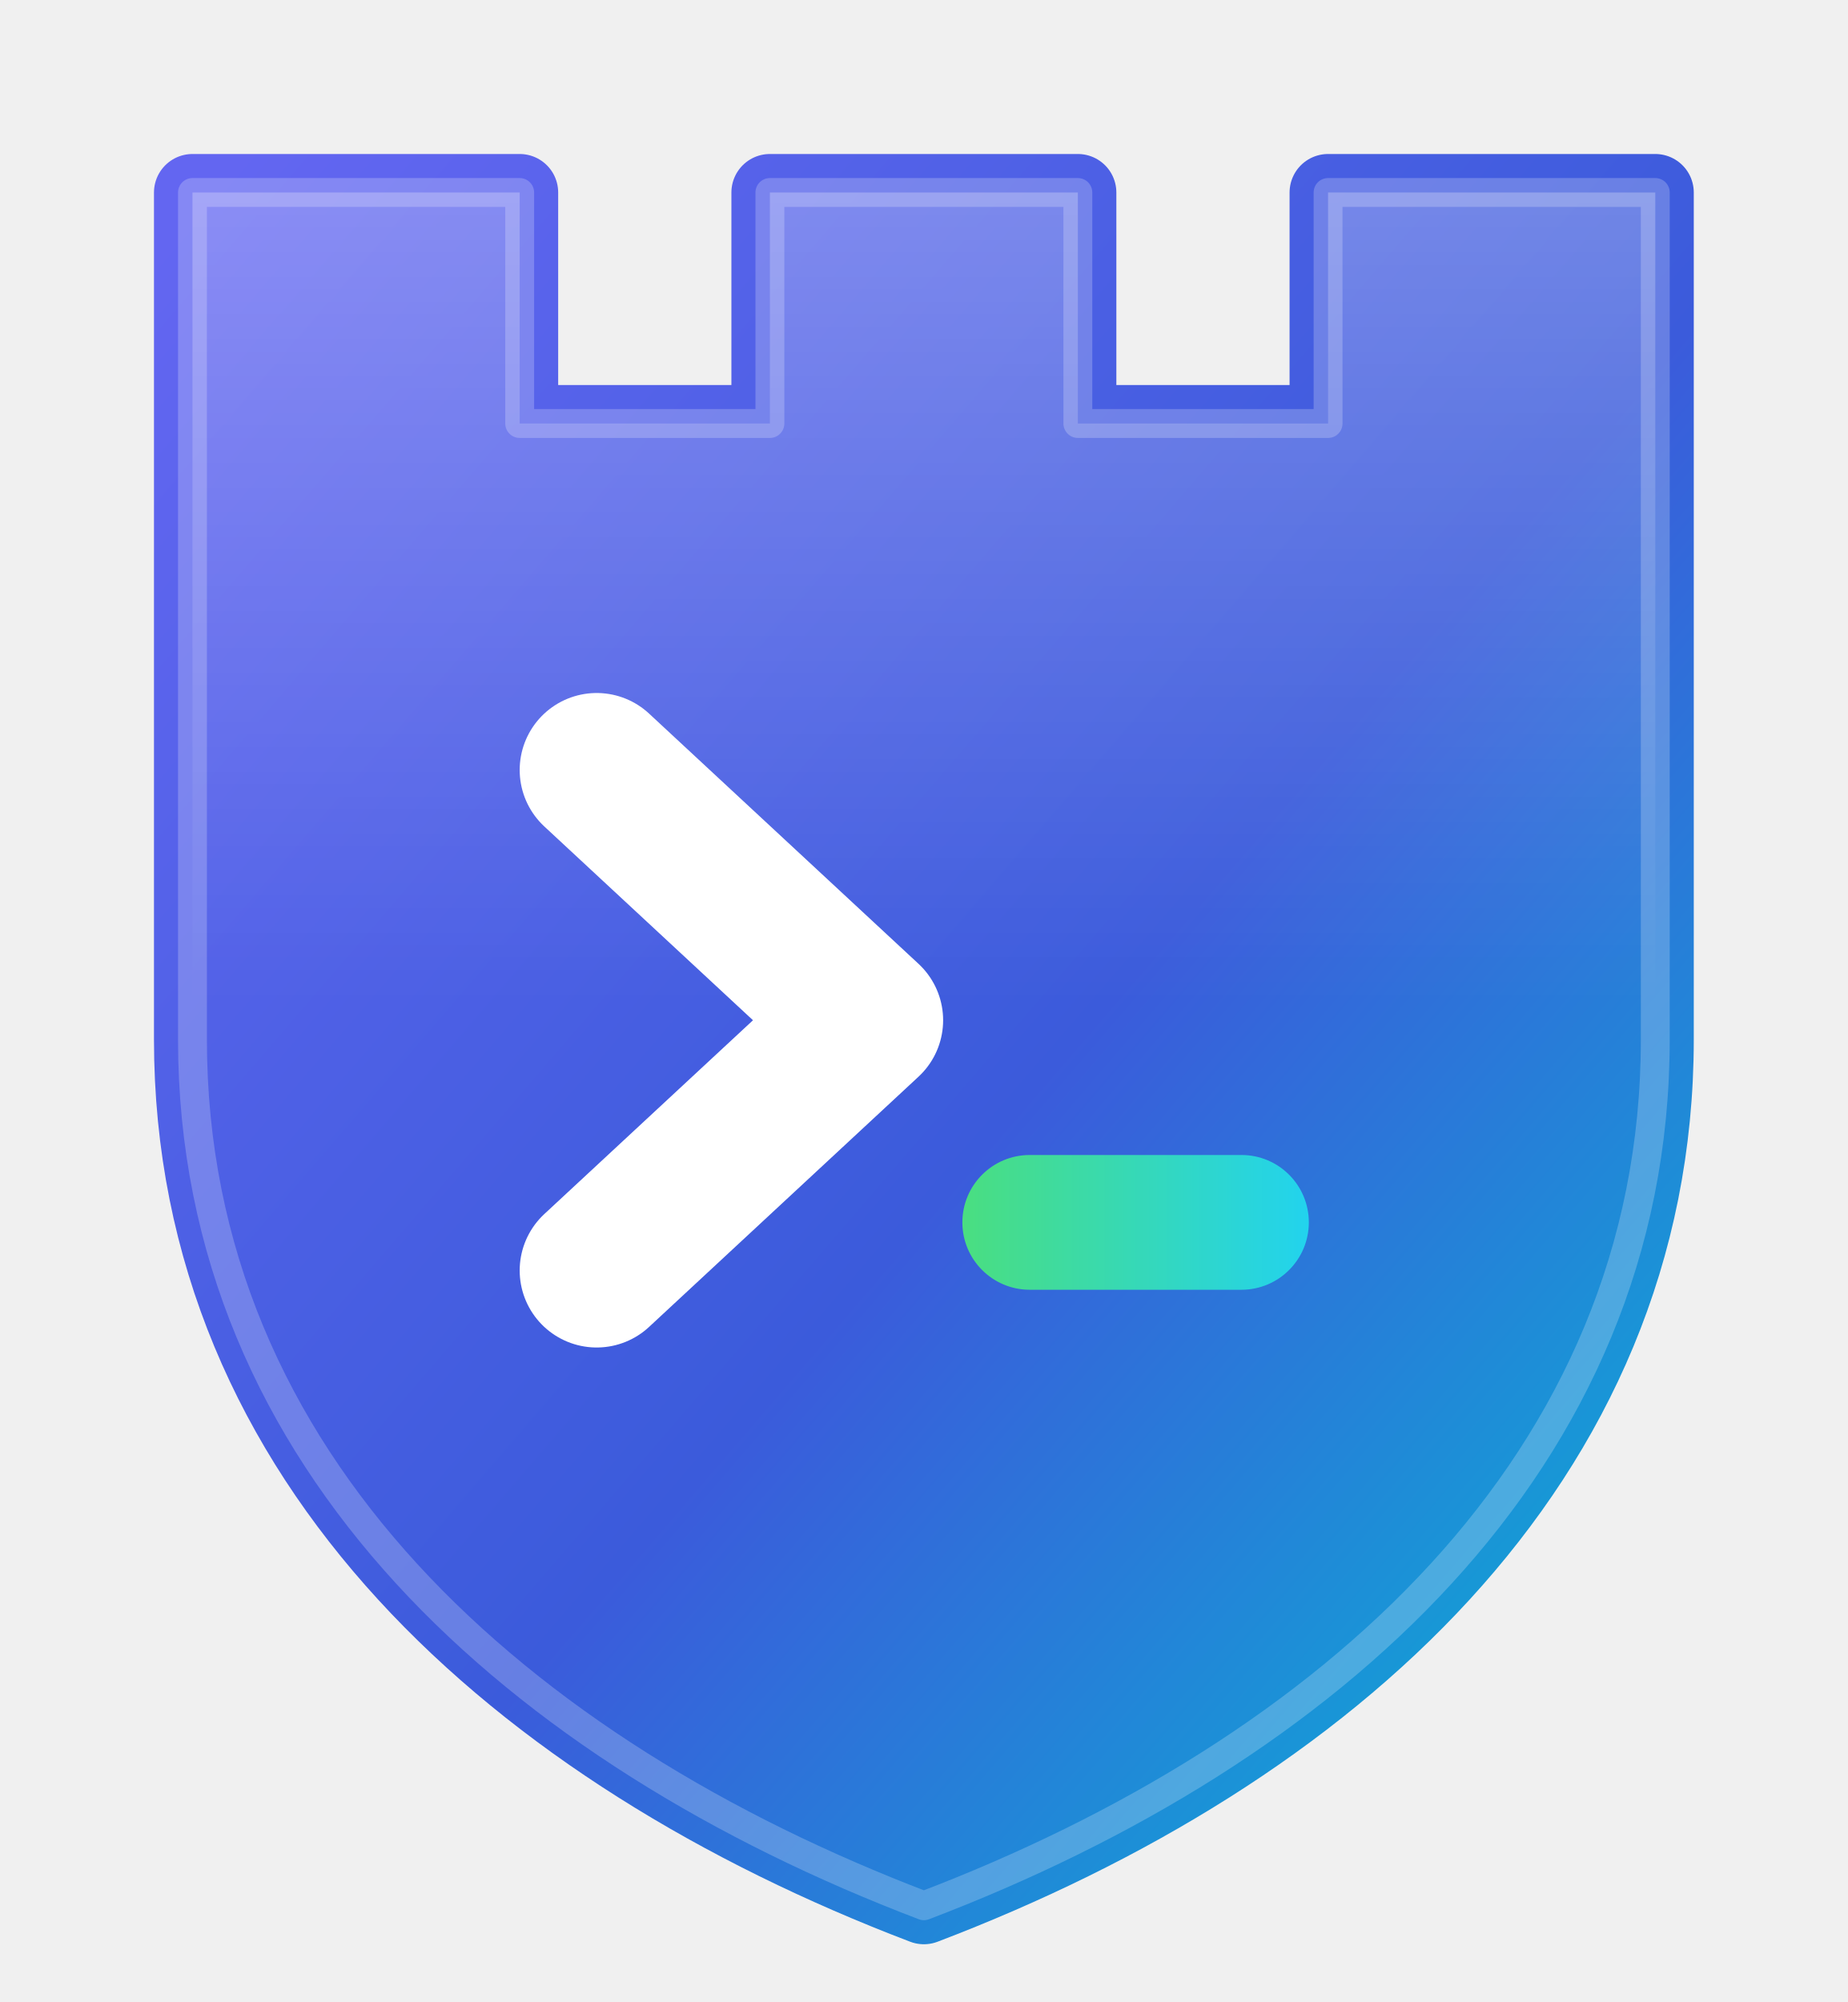
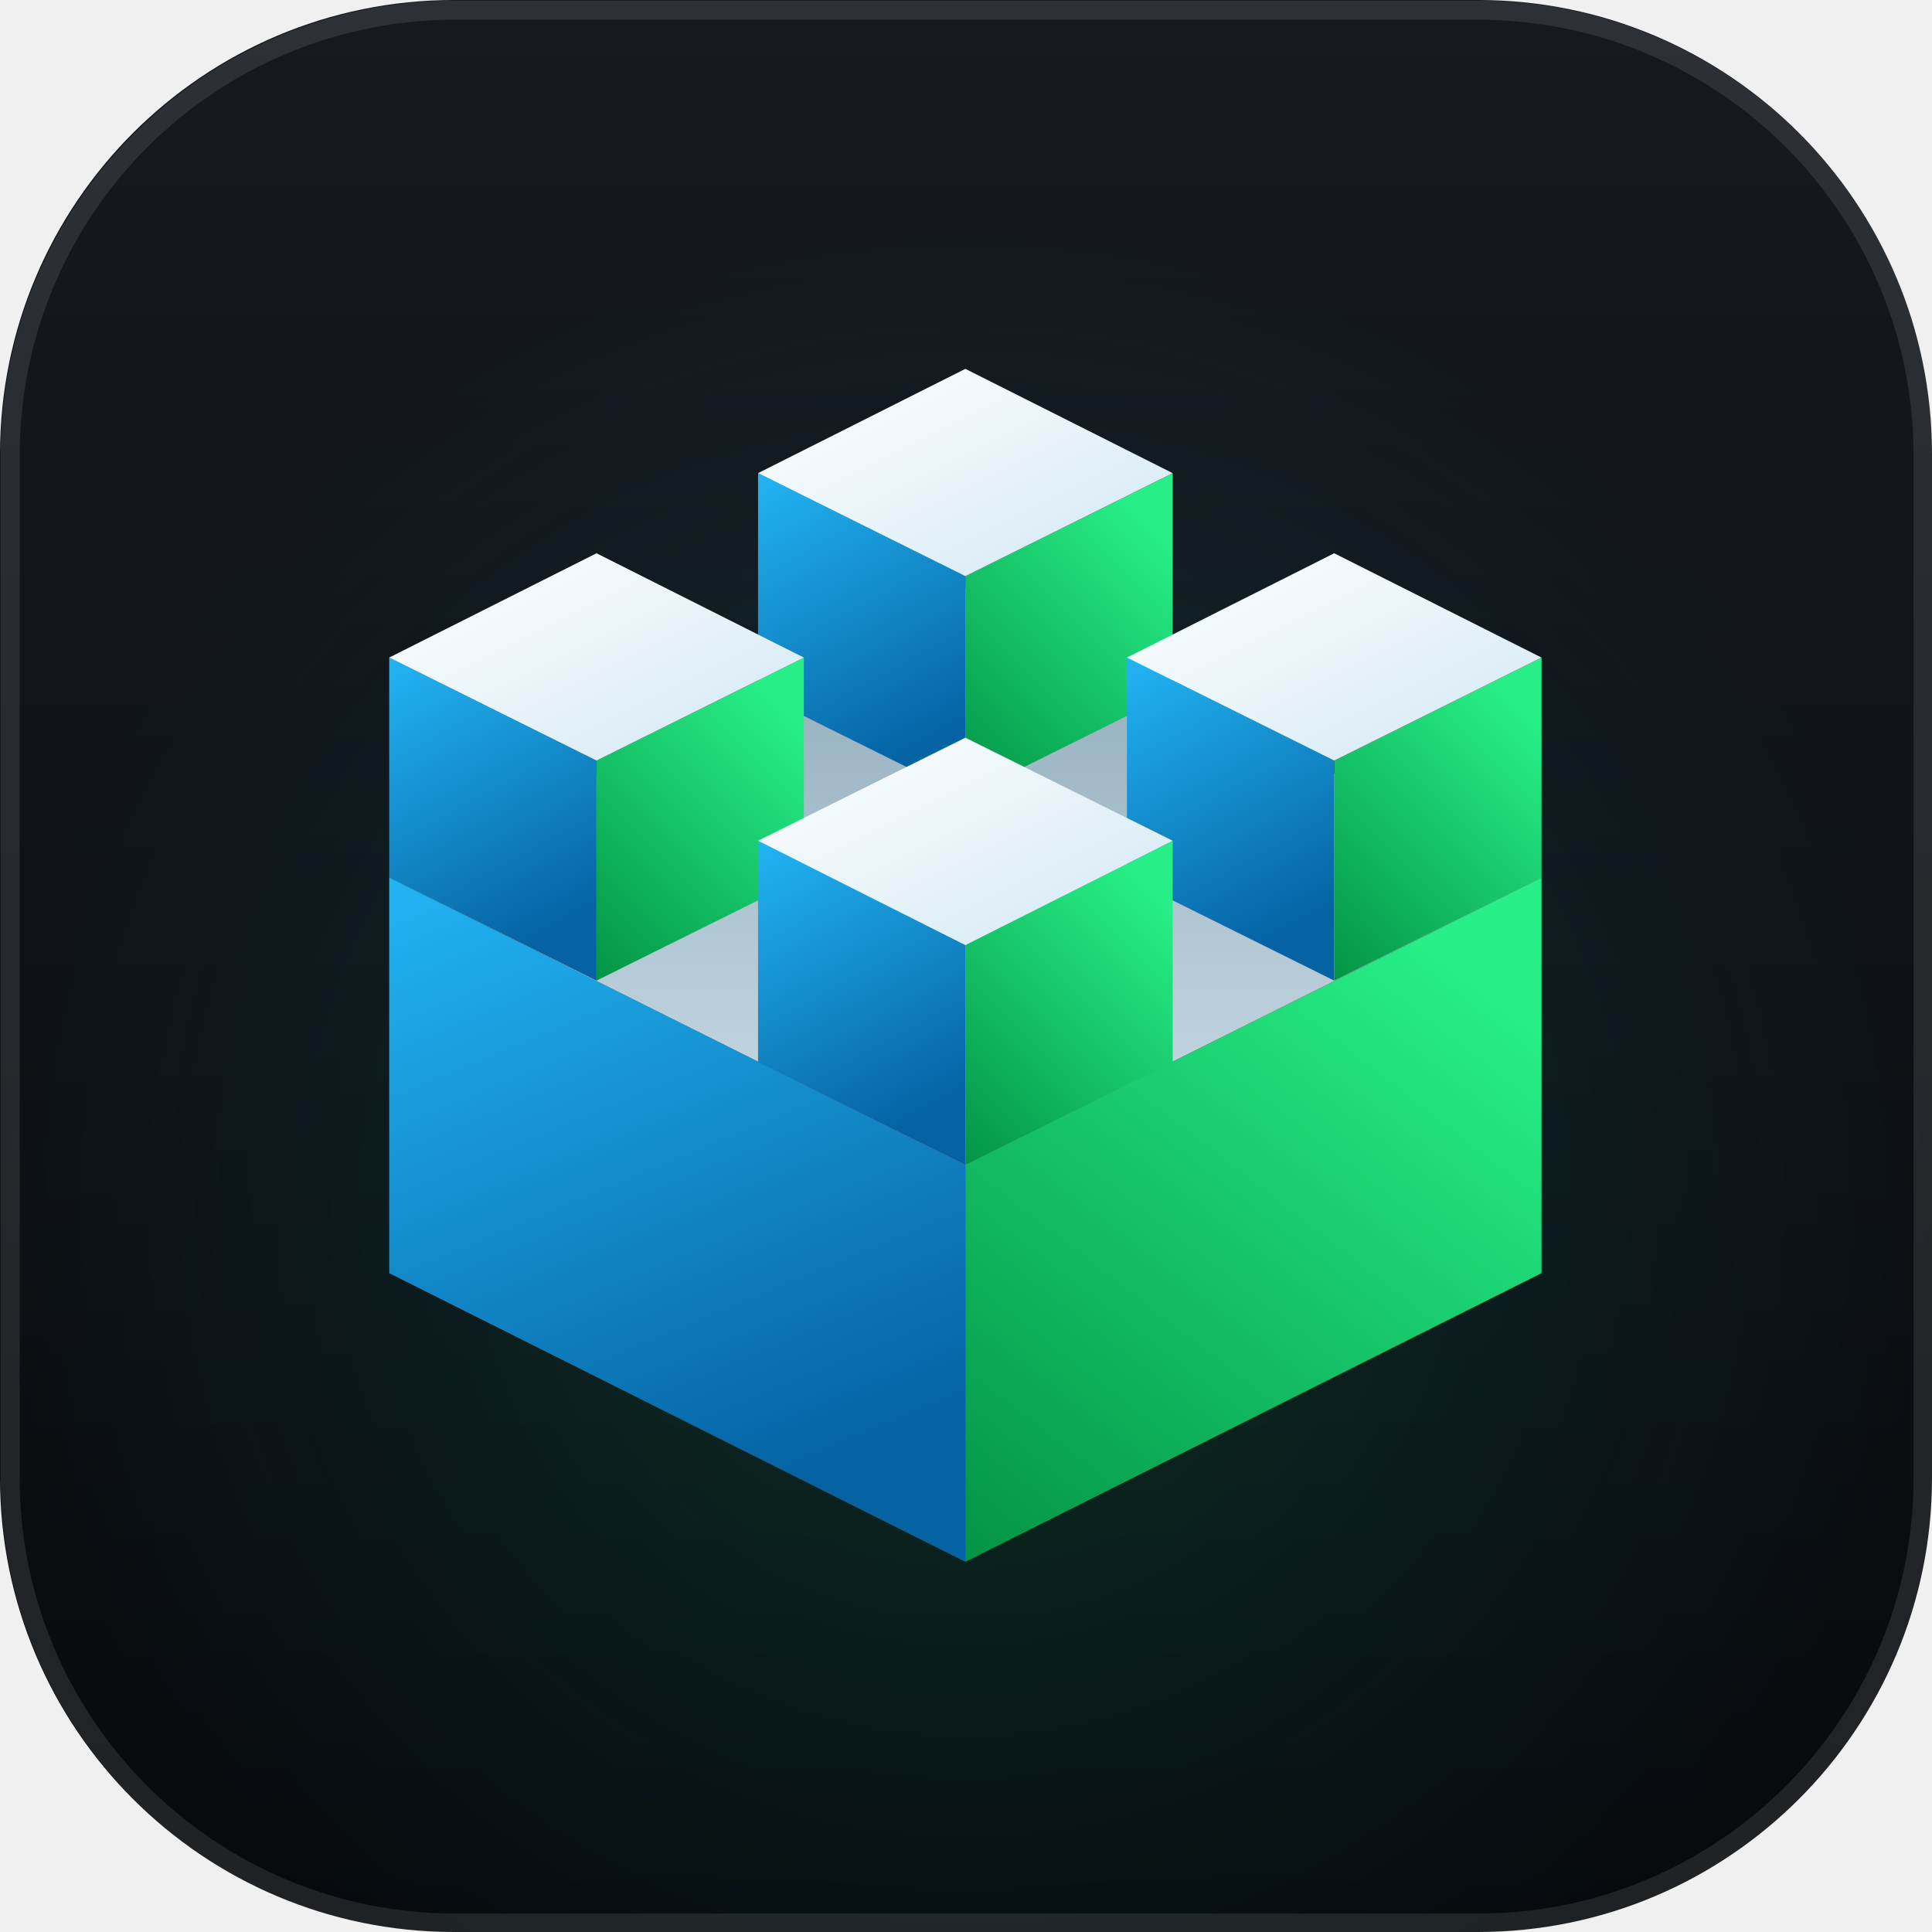
- <svg xmlns="http://www.w3.org/2000/svg" viewBox="0 0 96 104" width="96" height="104" role="img" aria-label="Rampart logo">
+ <svg xmlns="http://www.w3.org/2000/svg" viewBox="-75.9 -75.9 151.9 151.9" width="96" height="96" role="img" aria-label="Rampart">
  <defs>
-     <linearGradient id="wall" x1="0" y1="0" x2="1" y2="1">
-       <stop offset="0" stop-color="#6366F1" />
-       <stop offset="0.55" stop-color="#3B5BDB" />
-       <stop offset="1" stop-color="#06B6D4" />
+     <linearGradient id="bg" x1="0" y1="0" x2="0" y2="1">
+       <stop offset="0" stop-color="#161A20" />
+       <stop offset="1" stop-color="#07090B" />
    </linearGradient>
-     <linearGradient id="sheen" x1="0" y1="0" x2="0" y2="1">
-       <stop offset="0" stop-color="#FFFFFF" stop-opacity="0.32" />
-       <stop offset="0.5" stop-color="#FFFFFF" stop-opacity="0" />
+     <radialGradient id="glow" cx="0.5" cy="0.62" r="0.5">
+       <stop offset="0" stop-color="#07E96D" stop-opacity="0.16" />
+       <stop offset="1" stop-color="#07A5E9" stop-opacity="0" />
+     </radialGradient>
+     <linearGradient id="mt" x1="0" y1="0" x2="1" y2="1">
+       <stop offset="0" stop-color="#FFFFFF" />
+       <stop offset="1" stop-color="#D2E8F3" />
    </linearGradient>
-     <linearGradient id="proof" x1="0" y1="0" x2="1" y2="0">
-       <stop offset="0" stop-color="#4ADE80" />
-       <stop offset="1" stop-color="#22D3EE" />
+     <linearGradient id="mc" x1="0" y1="0" x2="0" y2="1">
+       <stop offset="0" stop-color="#8FA9B8" />
+       <stop offset="1" stop-color="#C9DCE6" />
    </linearGradient>
-     <clipPath id="shield">
-       <path d="M10 10H27V22H40V10H56V22H69V10H86V54C86 76 69 91 48 99C27 91 10 76 10 54Z" />
-     </clipPath>
-     <style>
-       .cursor { animation: blink 1.6s steps(1, end) infinite; }
-       @keyframes blink { 50% { opacity: 0.25; } }
-       @media (prefers-reduced-motion: reduce) { .cursor { animation: none; } }
-     </style>
+     <linearGradient id="ml" x1="0" y1="0" x2="0.35" y2="1">
+       <stop offset="0" stop-color="#22B4F4" />
+       <stop offset="1" stop-color="#0563A3" />
+     </linearGradient>
+     <linearGradient id="mr" x1="0.65" y1="0" x2="0" y2="1">
+       <stop offset="0" stop-color="#27EE86" />
+       <stop offset="1" stop-color="#039446" />
+     </linearGradient>
  </defs>
-   <path d="M10 10H27V22H40V10H56V22H69V10H86V54C86 76 69 91 48 99C27 91 10 76 10 54Z" fill="url(#wall)" stroke="url(#wall)" stroke-width="4" stroke-linejoin="round" />
-   <rect x="0" y="0" width="96" height="104" fill="url(#sheen)" clip-path="url(#shield)" />
-   <path d="M10 10H27V22H40V10H56V22H69V10H86V54C86 76 69 91 48 99C27 91 10 76 10 54Z" fill="none" stroke="#FFFFFF" stroke-opacity="0.22" stroke-width="1.5" stroke-linejoin="round" />
-   <path d="M31 40L45 53L31 66" fill="none" stroke="#FFFFFF" stroke-width="8" stroke-linecap="round" stroke-linejoin="round" />
-   <rect class="cursor" x="50" y="60" width="18" height="7" rx="3.5" fill="url(#proof)" />
+   <rect x="-75.9" y="-75.9" width="151.9" height="151.9" rx="35.7" fill="url(#bg)" />
+   <rect x="-75.9" y="-75.9" width="151.9" height="151.9" rx="35.7" fill="url(#glow)" />
+   <rect x="-75.1" y="-75.1" width="150.4" height="150.4" rx="35" fill="none" stroke="#FFFFFF" stroke-opacity="0.1" stroke-width="1.5" />
+   <polygon points="-45.3 -6.9 0 15.7 0 46.9 -45.3 24.2" fill="url(#ml)" />
+   <polygon points="45.3 -6.9 0 15.7 0 46.9 45.3 24.2" fill="url(#mr)" />
+   <polygon points="0 -29.6 45.3 -6.9 0 15.7 -45.3 -6.9" fill="url(#mc)" />
+   <polygon points="-16.3 -38.7 0 -30.6 0 -13.3 -16.3 -21.4" fill="url(#ml)" />
+   <polygon points="16.3 -38.7 0 -30.6 0 -13.3 16.3 -21.4" fill="url(#mr)" />
+   <polygon points="0 -46.9 16.3 -38.7 0 -30.6 -16.3 -38.7" fill="url(#mt)" />
+   <polygon points="12.7 -24.2 29 -16.1 29 1.2 12.7 -6.9" fill="url(#ml)" />
+   <polygon points="45.3 -24.2 29 -16.1 29 1.2 45.3 -6.9" fill="url(#mr)" />
+   <polygon points="29 -32.4 45.3 -24.2 29 -16.1 12.7 -24.2" fill="url(#mt)" />
+   <polygon points="-45.3 -24.2 -29 -16.1 -29 1.2 -45.3 -6.9" fill="url(#ml)" />
+   <polygon points="-12.7 -24.2 -29 -16.1 -29 1.2 -12.7 -6.9" fill="url(#mr)" />
+   <polygon points="-29 -32.4 -12.7 -24.2 -29 -16.1 -45.3 -24.2" fill="url(#mt)" />
+   <polygon points="-16.3 -9.8 0 -1.6 0 15.7 -16.3 7.6" fill="url(#ml)" />
+   <polygon points="16.3 -9.8 0 -1.6 0 15.7 16.3 7.6" fill="url(#mr)" />
+   <polygon points="0 -17.9 16.3 -9.8 0 -1.6 -16.3 -9.8" fill="url(#mt)" />
</svg>
